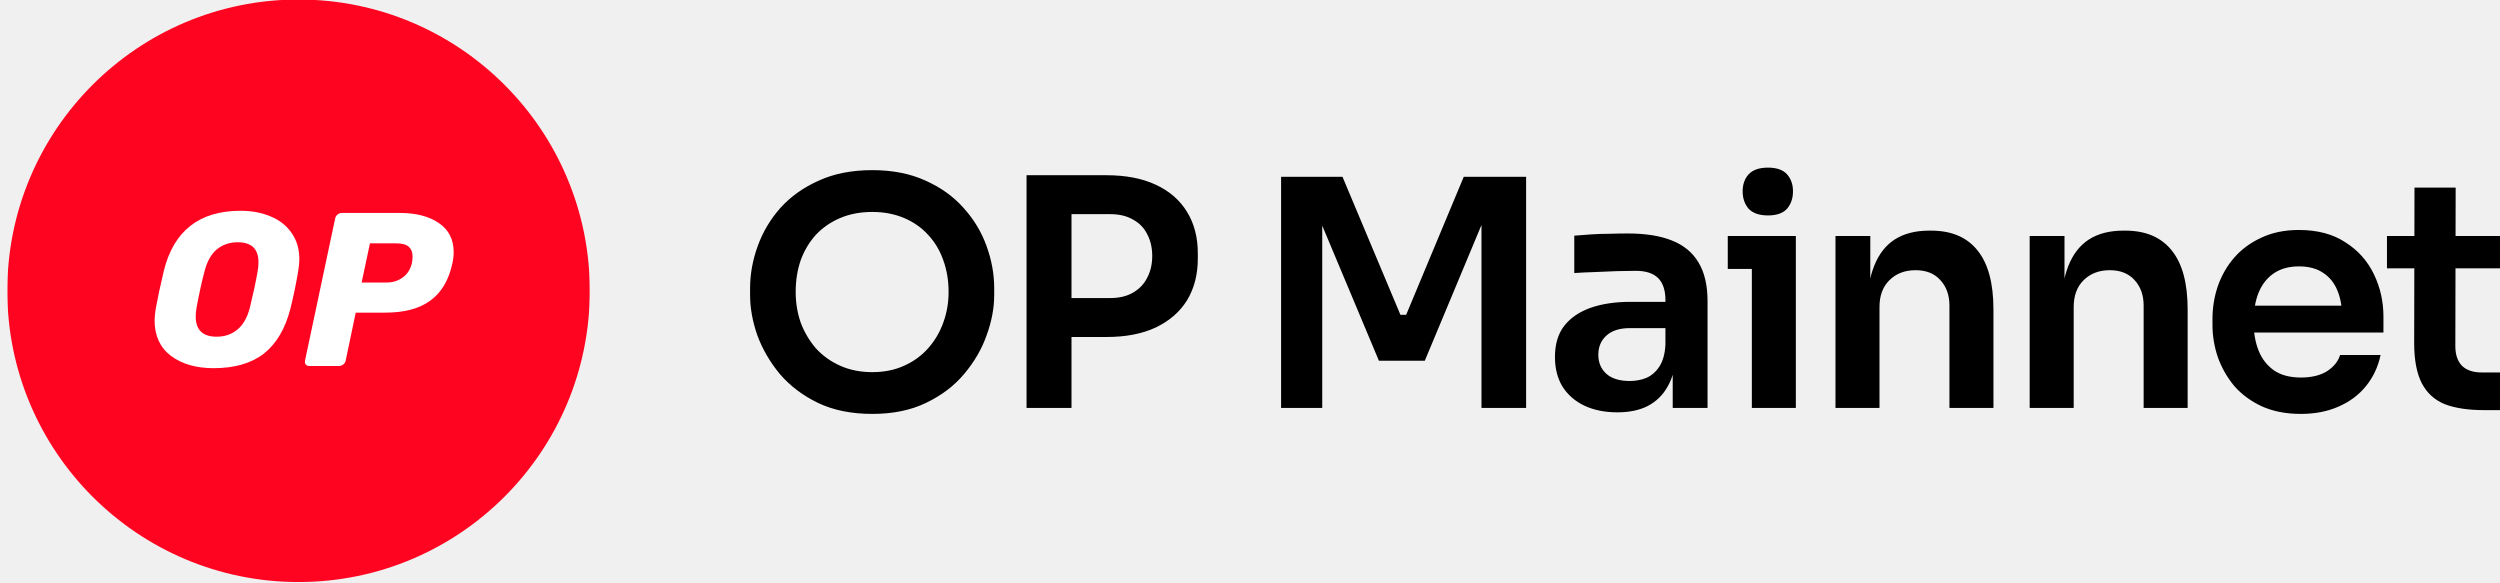
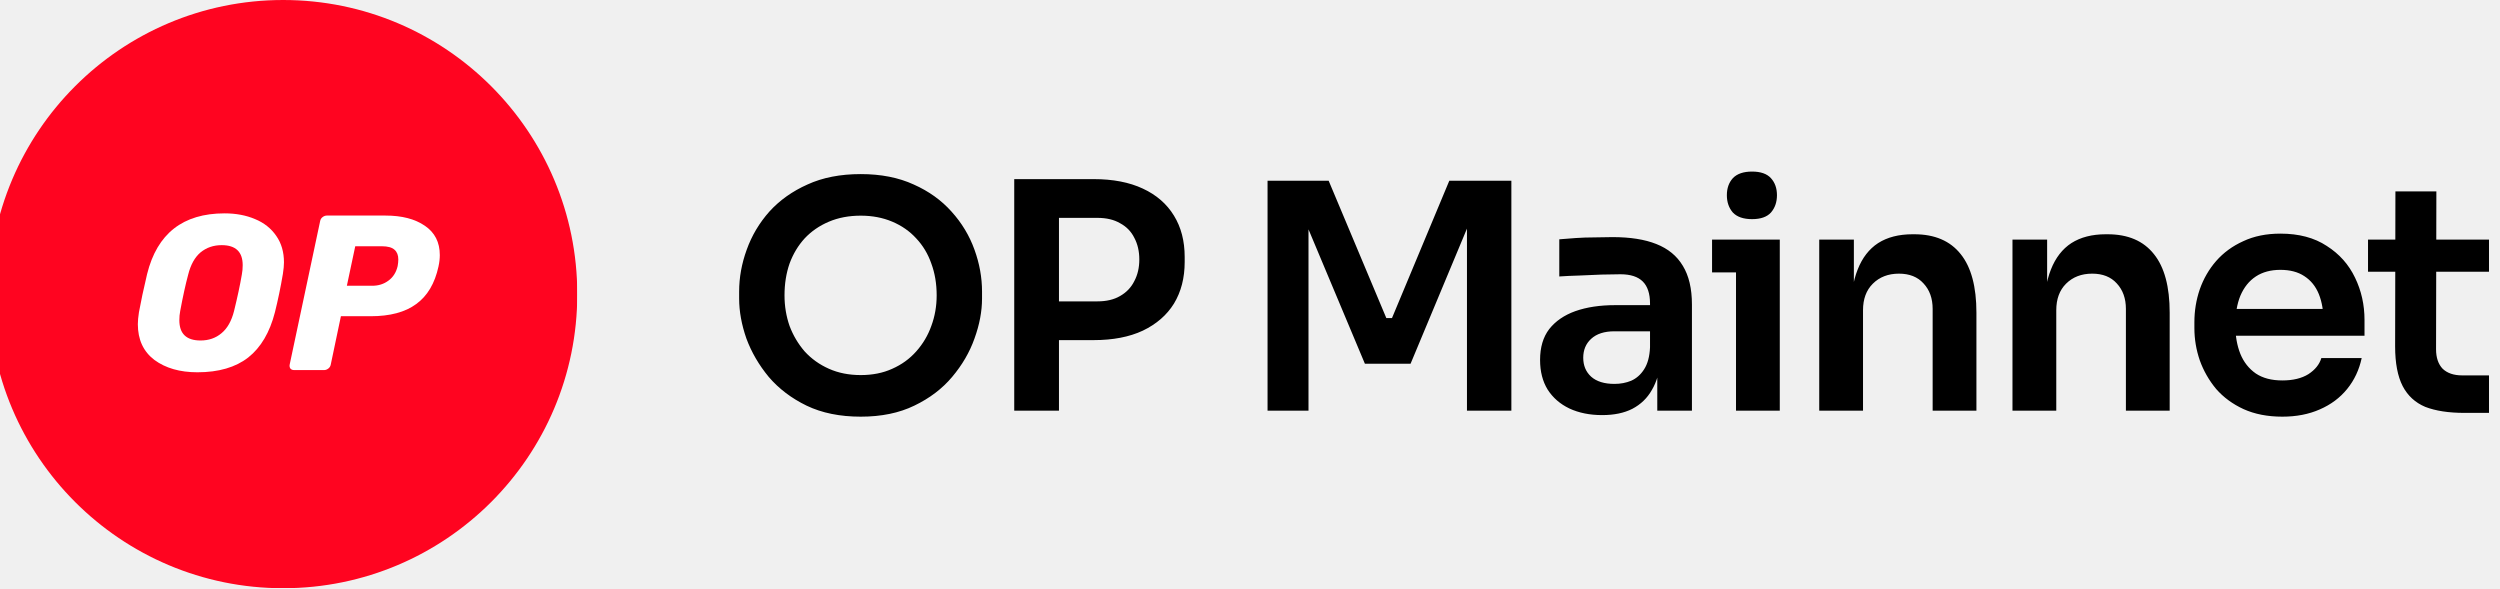
- <svg xmlns="http://www.w3.org/2000/svg" width="103" height="24" viewBox="0 0 103 24" fill="none">
-   <g clip-path="url(#clip0_39_657)">
-     <path d="M35.939 17.053C35.078 17.053 34.33 16.901 33.696 16.597C33.069 16.293 32.548 15.897 32.13 15.41C31.721 14.914 31.413 14.384 31.204 13.819C31.004 13.245 30.904 12.693 30.904 12.162V11.875C30.904 11.293 31.009 10.715 31.217 10.141C31.426 9.558 31.739 9.032 32.156 8.562C32.582 8.093 33.108 7.719 33.735 7.441C34.361 7.154 35.095 7.01 35.939 7.01C36.774 7.01 37.504 7.154 38.13 7.441C38.756 7.719 39.278 8.093 39.695 8.562C40.121 9.032 40.439 9.558 40.647 10.141C40.856 10.715 40.961 11.293 40.961 11.875V12.162C40.961 12.693 40.856 13.245 40.647 13.819C40.447 14.384 40.139 14.914 39.721 15.41C39.313 15.897 38.791 16.293 38.156 16.597C37.53 16.901 36.791 17.053 35.939 17.053ZM35.939 15.332C36.426 15.332 36.861 15.245 37.243 15.071C37.635 14.897 37.965 14.658 38.234 14.354C38.513 14.041 38.721 13.688 38.861 13.297C39.008 12.897 39.082 12.475 39.082 12.032C39.082 11.554 39.008 11.115 38.861 10.715C38.721 10.315 38.513 9.967 38.234 9.671C37.965 9.375 37.635 9.145 37.243 8.98C36.852 8.815 36.417 8.732 35.939 8.732C35.452 8.732 35.013 8.815 34.621 8.98C34.23 9.145 33.895 9.375 33.617 9.671C33.348 9.967 33.139 10.315 32.991 10.715C32.852 11.115 32.782 11.554 32.782 12.032C32.782 12.475 32.852 12.897 32.991 13.297C33.139 13.688 33.348 14.041 33.617 14.354C33.895 14.658 34.23 14.897 34.621 15.071C35.013 15.245 35.452 15.332 35.939 15.332ZM43.885 13.884V12.28H45.737C46.111 12.28 46.424 12.206 46.676 12.058C46.937 11.91 47.133 11.706 47.263 11.445C47.402 11.184 47.472 10.884 47.472 10.545C47.472 10.206 47.402 9.906 47.263 9.645C47.133 9.384 46.937 9.184 46.676 9.045C46.424 8.897 46.111 8.823 45.737 8.823H43.885V7.219H45.581C46.381 7.219 47.059 7.349 47.615 7.61C48.181 7.871 48.611 8.245 48.907 8.732C49.202 9.21 49.35 9.78 49.35 10.441V10.649C49.35 11.31 49.202 11.884 48.907 12.371C48.611 12.849 48.181 13.223 47.615 13.493C47.059 13.754 46.381 13.884 45.581 13.884H43.885ZM42.294 16.806V7.219H44.146V16.806H42.294ZM52.781 16.806V7.284H55.311L57.698 12.971H57.933L60.307 7.284H62.876V16.806H61.037V8.68L61.272 8.706L58.702 14.862H56.811L54.229 8.706L54.476 8.68V16.806H52.781ZM68.916 16.806V14.706H68.616V12.371C68.616 11.962 68.516 11.658 68.316 11.458C68.116 11.258 67.808 11.158 67.39 11.158C67.173 11.158 66.912 11.162 66.608 11.171C66.303 11.18 65.995 11.193 65.682 11.21C65.377 11.219 65.103 11.232 64.86 11.249V9.71C65.06 9.693 65.286 9.675 65.538 9.658C65.79 9.641 66.047 9.632 66.308 9.632C66.577 9.623 66.829 9.619 67.064 9.619C67.795 9.619 68.399 9.715 68.877 9.906C69.364 10.097 69.729 10.397 69.973 10.806C70.225 11.215 70.351 11.749 70.351 12.41V16.806H68.916ZM66.634 16.988C66.121 16.988 65.669 16.897 65.277 16.714C64.895 16.532 64.595 16.271 64.377 15.932C64.169 15.593 64.064 15.184 64.064 14.706C64.064 14.184 64.19 13.758 64.443 13.428C64.704 13.097 65.064 12.849 65.525 12.684C65.995 12.519 66.543 12.436 67.169 12.436H68.812V13.519H67.142C66.725 13.519 66.403 13.623 66.177 13.832C65.96 14.032 65.851 14.293 65.851 14.614C65.851 14.936 65.96 15.197 66.177 15.397C66.403 15.597 66.725 15.697 67.142 15.697C67.395 15.697 67.625 15.654 67.834 15.567C68.051 15.471 68.229 15.314 68.369 15.097C68.516 14.871 68.599 14.567 68.616 14.184L69.06 14.693C69.016 15.188 68.895 15.606 68.695 15.945C68.503 16.284 68.234 16.545 67.886 16.727C67.547 16.901 67.129 16.988 66.634 16.988ZM72.176 16.806V9.723H73.989V16.806H72.176ZM71.184 11.08V9.723H73.989V11.08H71.184ZM72.841 8.876C72.484 8.876 72.219 8.784 72.045 8.602C71.88 8.41 71.797 8.171 71.797 7.884C71.797 7.597 71.88 7.363 72.045 7.18C72.219 6.997 72.484 6.906 72.841 6.906C73.197 6.906 73.458 6.997 73.624 7.18C73.789 7.363 73.871 7.597 73.871 7.884C73.871 8.171 73.789 8.41 73.624 8.602C73.458 8.784 73.197 8.876 72.841 8.876ZM75.622 16.806V9.723H77.056V12.762H76.926C76.926 12.041 77.022 11.441 77.213 10.962C77.404 10.476 77.687 10.11 78.061 9.867C78.443 9.623 78.917 9.502 79.482 9.502H79.561C80.404 9.502 81.043 9.775 81.478 10.323C81.913 10.862 82.13 11.671 82.13 12.749V16.806H80.317V12.593C80.317 12.158 80.191 11.806 79.939 11.536C79.695 11.267 79.356 11.132 78.922 11.132C78.478 11.132 78.117 11.271 77.839 11.549C77.569 11.819 77.435 12.184 77.435 12.645V16.806H75.622ZM83.623 16.806V9.723H85.057V12.762H84.927C84.927 12.041 85.023 11.441 85.214 10.962C85.405 10.476 85.688 10.11 86.062 9.867C86.444 9.623 86.918 9.502 87.483 9.502H87.562C88.405 9.502 89.044 9.775 89.479 10.323C89.914 10.862 90.131 11.671 90.131 12.749V16.806H88.318V12.593C88.318 12.158 88.192 11.806 87.94 11.536C87.697 11.267 87.357 11.132 86.922 11.132C86.479 11.132 86.118 11.271 85.84 11.549C85.57 11.819 85.436 12.184 85.436 12.645V16.806H83.623ZM94.793 17.053C94.184 17.053 93.65 16.949 93.189 16.741C92.737 16.532 92.359 16.253 92.054 15.906C91.758 15.549 91.532 15.154 91.376 14.719C91.228 14.284 91.154 13.841 91.154 13.388V13.141C91.154 12.671 91.228 12.219 91.376 11.784C91.532 11.341 91.758 10.949 92.054 10.61C92.359 10.262 92.733 9.989 93.176 9.789C93.619 9.58 94.132 9.475 94.715 9.475C95.48 9.475 96.119 9.645 96.632 9.984C97.154 10.315 97.545 10.754 97.806 11.302C98.067 11.841 98.198 12.423 98.198 13.049V13.701H91.924V12.593H97.063L96.502 13.141C96.502 12.688 96.437 12.302 96.306 11.98C96.176 11.658 95.976 11.41 95.706 11.236C95.445 11.062 95.115 10.975 94.715 10.975C94.315 10.975 93.976 11.067 93.698 11.249C93.419 11.432 93.206 11.697 93.059 12.045C92.919 12.384 92.85 12.793 92.85 13.271C92.85 13.714 92.919 14.11 93.059 14.458C93.198 14.797 93.411 15.067 93.698 15.267C93.985 15.458 94.35 15.554 94.793 15.554C95.237 15.554 95.598 15.467 95.876 15.293C96.154 15.11 96.332 14.888 96.411 14.627H98.08C97.976 15.114 97.776 15.54 97.48 15.906C97.184 16.271 96.806 16.553 96.345 16.753C95.893 16.953 95.376 17.053 94.793 17.053ZM102.334 16.897C101.682 16.897 101.142 16.814 100.716 16.649C100.299 16.475 99.986 16.188 99.777 15.788C99.569 15.38 99.464 14.832 99.464 14.145L99.477 7.728H101.173L101.16 14.262C101.16 14.61 101.251 14.88 101.434 15.071C101.625 15.254 101.895 15.345 102.242 15.345H103.351V16.897H102.334ZM98.343 11.054V9.723H103.351V11.054H98.343Z" fill="black" />
-     <mask id="mask0_39_657" style="mask-type:luminance" maskUnits="userSpaceOnUse" x="0" y="-1" width="25" height="25">
-       <path d="M24.3 -0.02H0.3V23.98H24.3V-0.02Z" fill="white" />
+ <svg xmlns="http://www.w3.org/2000/svg" width="102" height="24" viewBox="0 0 102 24" fill="none">
+   <g clip-path="url(#clip0_110_140)">
+     <path d="M35.119 17C34.27 17 33.533 16.85 32.908 16.55C32.291 16.25 31.777 15.86 31.366 15.38C30.963 14.892 30.659 14.369 30.453 13.812C30.256 13.247 30.157 12.703 30.157 12.18V11.897C30.157 11.323 30.26 10.753 30.466 10.188C30.671 9.614 30.98 9.095 31.391 8.632C31.811 8.17 32.33 7.801 32.946 7.527C33.563 7.244 34.287 7.103 35.119 7.103C35.941 7.103 36.661 7.244 37.278 7.527C37.895 7.801 38.409 8.17 38.821 8.632C39.24 9.095 39.553 9.614 39.759 10.188C39.964 10.753 40.067 11.323 40.067 11.897V12.18C40.067 12.703 39.964 13.247 39.759 13.812C39.562 14.369 39.258 14.892 38.846 15.38C38.443 15.86 37.929 16.25 37.304 16.55C36.687 16.85 35.958 17 35.119 17ZM35.119 15.303C35.599 15.303 36.027 15.218 36.404 15.046C36.79 14.875 37.115 14.639 37.381 14.339C37.655 14.031 37.861 13.684 37.998 13.298C38.144 12.904 38.216 12.488 38.216 12.051C38.216 11.58 38.144 11.147 37.998 10.753C37.861 10.359 37.655 10.016 37.381 9.725C37.115 9.434 36.79 9.207 36.404 9.044C36.018 8.881 35.59 8.799 35.119 8.799C34.639 8.799 34.206 8.881 33.821 9.044C33.435 9.207 33.105 9.434 32.831 9.725C32.565 10.016 32.359 10.359 32.214 10.753C32.077 11.147 32.008 11.58 32.008 12.051C32.008 12.488 32.077 12.904 32.214 13.298C32.359 13.684 32.565 14.031 32.831 14.339C33.105 14.639 33.435 14.875 33.821 15.046C34.206 15.218 34.639 15.303 35.119 15.303ZM42.949 13.877V12.296H44.775C45.143 12.296 45.452 12.223 45.7 12.077C45.957 11.931 46.15 11.73 46.278 11.473C46.416 11.216 46.484 10.92 46.484 10.586C46.484 10.252 46.416 9.956 46.278 9.699C46.15 9.442 45.957 9.245 45.7 9.108C45.452 8.962 45.143 8.889 44.775 8.889H42.949V7.308H44.62C45.409 7.308 46.077 7.437 46.626 7.694C47.182 7.951 47.606 8.32 47.898 8.799C48.189 9.271 48.335 9.832 48.335 10.483V10.689C48.335 11.34 48.189 11.906 47.898 12.386C47.606 12.857 47.182 13.225 46.626 13.491C46.077 13.748 45.409 13.877 44.62 13.877H42.949ZM41.381 16.756V7.308H43.206V16.756H41.381ZM51.716 16.756V7.373H54.209L56.562 12.977H56.793L59.132 7.373H61.664V16.756H59.852V8.748L60.083 8.774L57.551 14.841H55.688L53.142 8.774L53.387 8.748V16.756H51.716ZM67.617 16.756V14.686H67.321V12.386C67.321 11.983 67.223 11.683 67.026 11.486C66.828 11.289 66.524 11.19 66.113 11.19C65.899 11.19 65.642 11.194 65.342 11.203C65.042 11.212 64.738 11.225 64.429 11.242C64.129 11.25 63.859 11.263 63.619 11.28V9.764C63.816 9.746 64.039 9.729 64.288 9.712C64.536 9.695 64.789 9.686 65.046 9.686C65.312 9.678 65.56 9.674 65.792 9.674C66.511 9.674 67.107 9.768 67.578 9.956C68.058 10.145 68.418 10.441 68.658 10.843C68.906 11.246 69.031 11.773 69.031 12.424V16.756H67.617ZM65.368 16.936C64.862 16.936 64.416 16.846 64.031 16.666C63.654 16.486 63.358 16.229 63.144 15.895C62.938 15.56 62.835 15.158 62.835 14.686C62.835 14.172 62.959 13.752 63.208 13.427C63.465 13.101 63.821 12.857 64.275 12.694C64.738 12.531 65.278 12.45 65.894 12.45H67.514V13.517H65.869C65.457 13.517 65.14 13.62 64.918 13.825C64.703 14.022 64.596 14.279 64.596 14.596C64.596 14.914 64.703 15.171 64.918 15.368C65.14 15.565 65.457 15.663 65.869 15.663C66.117 15.663 66.344 15.62 66.55 15.535C66.764 15.441 66.94 15.286 67.077 15.072C67.223 14.849 67.304 14.549 67.321 14.172L67.758 14.674C67.715 15.162 67.595 15.573 67.398 15.908C67.21 16.242 66.944 16.499 66.601 16.679C66.267 16.85 65.856 16.936 65.368 16.936ZM70.829 16.756V9.776H72.615V16.756H70.829ZM69.852 11.113V9.776H72.615V11.113H69.852ZM71.484 8.941C71.133 8.941 70.871 8.851 70.7 8.671C70.537 8.482 70.456 8.247 70.456 7.964C70.456 7.681 70.537 7.45 70.7 7.27C70.871 7.09 71.133 7 71.484 7C71.835 7 72.093 7.09 72.255 7.27C72.418 7.45 72.5 7.681 72.5 7.964C72.5 8.247 72.418 8.482 72.255 8.671C72.093 8.851 71.835 8.941 71.484 8.941ZM74.225 16.756V9.776H75.638V12.771H75.51C75.51 12.06 75.604 11.469 75.793 10.997C75.981 10.518 76.26 10.158 76.628 9.918C77.005 9.678 77.472 9.558 78.029 9.558H78.106C78.937 9.558 79.567 9.828 79.996 10.368C80.424 10.899 80.638 11.696 80.638 12.758V16.756H78.852V12.604C78.852 12.176 78.728 11.829 78.479 11.563C78.239 11.297 77.905 11.165 77.477 11.165C77.04 11.165 76.684 11.302 76.41 11.576C76.144 11.841 76.011 12.201 76.011 12.655V16.756H74.225ZM82.109 16.756V9.776H83.523V12.771H83.395C83.395 12.06 83.489 11.469 83.677 10.997C83.866 10.518 84.145 10.158 84.513 9.918C84.89 9.678 85.357 9.558 85.914 9.558H85.991C86.822 9.558 87.452 9.828 87.88 10.368C88.309 10.899 88.523 11.696 88.523 12.758V16.756H86.737V12.604C86.737 12.176 86.612 11.829 86.364 11.563C86.124 11.297 85.79 11.165 85.361 11.165C84.924 11.165 84.569 11.302 84.294 11.576C84.029 11.841 83.896 12.201 83.896 12.655V16.756H82.109ZM93.118 17C92.518 17 91.991 16.897 91.537 16.692C91.091 16.486 90.718 16.212 90.418 15.869C90.127 15.518 89.904 15.128 89.75 14.699C89.604 14.271 89.531 13.834 89.531 13.388V13.144C89.531 12.681 89.604 12.236 89.75 11.807C89.904 11.37 90.127 10.985 90.418 10.65C90.718 10.308 91.087 10.038 91.524 9.841C91.961 9.635 92.466 9.532 93.04 9.532C93.795 9.532 94.424 9.699 94.93 10.033C95.444 10.359 95.83 10.792 96.087 11.332C96.344 11.863 96.472 12.437 96.472 13.054V13.697H90.29V12.604H95.354L94.801 13.144C94.801 12.698 94.737 12.317 94.609 12C94.48 11.683 94.283 11.439 94.017 11.267C93.76 11.096 93.435 11.01 93.04 11.01C92.646 11.01 92.312 11.1 92.038 11.28C91.764 11.46 91.554 11.722 91.408 12.064C91.271 12.399 91.202 12.801 91.202 13.273C91.202 13.71 91.271 14.099 91.408 14.442C91.545 14.776 91.755 15.042 92.038 15.239C92.321 15.428 92.68 15.522 93.118 15.522C93.555 15.522 93.91 15.436 94.184 15.265C94.459 15.085 94.634 14.866 94.711 14.609H96.357C96.254 15.089 96.057 15.509 95.765 15.869C95.474 16.229 95.101 16.507 94.647 16.704C94.201 16.901 93.692 17 93.118 17ZM100.548 16.846C99.906 16.846 99.374 16.764 98.954 16.602C98.543 16.43 98.235 16.147 98.029 15.753C97.823 15.351 97.721 14.811 97.721 14.134L97.733 7.81H99.404L99.391 14.249C99.391 14.592 99.481 14.858 99.661 15.046C99.85 15.226 100.116 15.316 100.458 15.316H101.551V16.846H100.548ZM96.615 11.087V9.776H101.551V11.087H96.615Z" fill="black" />
+     <mask id="mask0_110_140" style="mask-type:luminance" maskUnits="userSpaceOnUse" x="-1" y="0" width="25" height="24">
+       <path d="M23.553 0H-0.447V24H23.553V0Z" fill="white" />
    </mask>
-     <g mask="url(#mask0_39_657)">
-       <path d="M12.3 23.98C18.927 23.98 24.3 18.607 24.3 11.98C24.3 5.352 18.927 -0.02 12.3 -0.02C5.673 -0.02 0.3 5.352 0.3 11.98C0.3 18.607 5.673 23.98 12.3 23.98Z" fill="#FF0420" />
-       <path d="M8.802 15.169C8.088 15.169 7.502 15.001 7.046 14.665C6.596 14.322 6.37 13.836 6.37 13.206C6.37 13.073 6.386 12.911 6.416 12.719C6.494 12.287 6.605 11.768 6.749 11.161C7.157 9.51 8.211 8.684 9.91 8.684C10.372 8.684 10.787 8.762 11.153 8.919C11.519 9.069 11.807 9.297 12.018 9.603C12.228 9.903 12.333 10.264 12.333 10.684C12.333 10.81 12.318 10.969 12.288 11.161C12.198 11.695 12.09 12.215 11.964 12.719C11.753 13.542 11.39 14.157 10.874 14.566C10.357 14.968 9.667 15.169 8.802 15.169ZM8.928 13.872C9.265 13.872 9.55 13.773 9.784 13.575C10.024 13.377 10.195 13.073 10.297 12.665C10.435 12.101 10.541 11.608 10.613 11.188C10.637 11.062 10.649 10.933 10.649 10.801C10.649 10.255 10.363 9.981 9.793 9.981C9.457 9.981 9.169 10.08 8.928 10.278C8.694 10.477 8.526 10.78 8.424 11.188C8.316 11.591 8.208 12.083 8.1 12.665C8.076 12.785 8.064 12.911 8.064 13.043C8.064 13.596 8.352 13.872 8.928 13.872Z" fill="white" />
-       <path d="M12.747 15.079C12.681 15.079 12.63 15.058 12.594 15.016C12.564 14.968 12.555 14.914 12.567 14.854L13.809 9C13.822 8.934 13.854 8.88 13.909 8.837C13.963 8.795 14.02 8.774 14.08 8.774H16.475C17.142 8.774 17.676 8.912 18.079 9.189C18.487 9.465 18.691 9.864 18.691 10.387C18.691 10.537 18.673 10.693 18.637 10.855C18.487 11.546 18.184 12.056 17.727 12.386C17.277 12.716 16.659 12.881 15.872 12.881H14.656L14.242 14.854C14.23 14.92 14.197 14.974 14.143 15.016C14.089 15.058 14.032 15.079 13.972 15.079H12.747ZM15.935 11.639C16.187 11.639 16.406 11.569 16.593 11.431C16.785 11.293 16.911 11.095 16.971 10.837C16.989 10.735 16.998 10.645 16.998 10.567C16.998 10.393 16.947 10.261 16.845 10.17C16.743 10.074 16.569 10.026 16.322 10.026H15.242L14.899 11.639H15.935Z" fill="white" />
+     <g mask="url(#mask0_110_140)">
+       <path d="M11.553 24C18.18 24 23.553 18.627 23.553 12C23.553 5.373 18.18 0 11.553 0C4.926 0 -0.447 5.373 -0.447 12C-0.447 18.627 4.926 24 11.553 24Z" fill="#FF0420" />
+       <path d="M8.055 15.189C7.341 15.189 6.755 15.021 6.299 14.685C5.849 14.343 5.624 13.856 5.624 13.226C5.624 13.094 5.639 12.932 5.669 12.74C5.747 12.307 5.858 11.788 6.002 11.181C6.41 9.53 7.464 8.705 9.163 8.705C9.625 8.705 10.04 8.783 10.406 8.939C10.772 9.089 11.06 9.317 11.271 9.623C11.481 9.923 11.586 10.284 11.586 10.704C11.586 10.83 11.571 10.989 11.541 11.181C11.451 11.716 11.343 12.235 11.217 12.74C11.007 13.562 10.643 14.178 10.127 14.586C9.61 14.988 8.92 15.189 8.055 15.189ZM8.181 13.892C8.518 13.892 8.803 13.793 9.037 13.595C9.277 13.397 9.448 13.094 9.55 12.685C9.689 12.121 9.794 11.629 9.866 11.208C9.89 11.082 9.902 10.953 9.902 10.821C9.902 10.275 9.616 10.002 9.046 10.002C8.71 10.002 8.422 10.101 8.181 10.299C7.947 10.497 7.779 10.8 7.677 11.208C7.569 11.611 7.461 12.103 7.353 12.685C7.329 12.806 7.317 12.932 7.317 13.064C7.317 13.616 7.605 13.892 8.181 13.892Z" fill="white" />
+       <path d="M12 15.099C11.934 15.099 11.883 15.078 11.847 15.036C11.816 14.988 11.807 14.934 11.819 14.874L13.062 9.02C13.074 8.954 13.107 8.9 13.161 8.858C13.216 8.816 13.273 8.795 13.333 8.795H15.728C16.395 8.795 16.929 8.933 17.331 9.209C17.74 9.485 17.944 9.884 17.944 10.407C17.944 10.557 17.926 10.713 17.89 10.875C17.74 11.566 17.437 12.076 16.98 12.406C16.53 12.737 15.912 12.902 15.125 12.902H13.909L13.495 14.874C13.483 14.94 13.45 14.994 13.396 15.036C13.342 15.078 13.285 15.099 13.225 15.099H12ZM15.188 11.659C15.44 11.659 15.659 11.59 15.845 11.452C16.038 11.313 16.164 11.115 16.224 10.857C16.242 10.755 16.251 10.665 16.251 10.587C16.251 10.413 16.2 10.281 16.098 10.191C15.995 10.095 15.821 10.047 15.575 10.047H14.494L14.152 11.659H15.188Z" fill="white" />
    </g>
  </g>
  <defs>
-     <clipPath id="clip0_39_657">
-       <rect width="103" height="24" fill="white" />
+     <clipPath id="clip0_110_140">
+       <rect width="102" height="24" fill="white" />
    </clipPath>
  </defs>
</svg>
